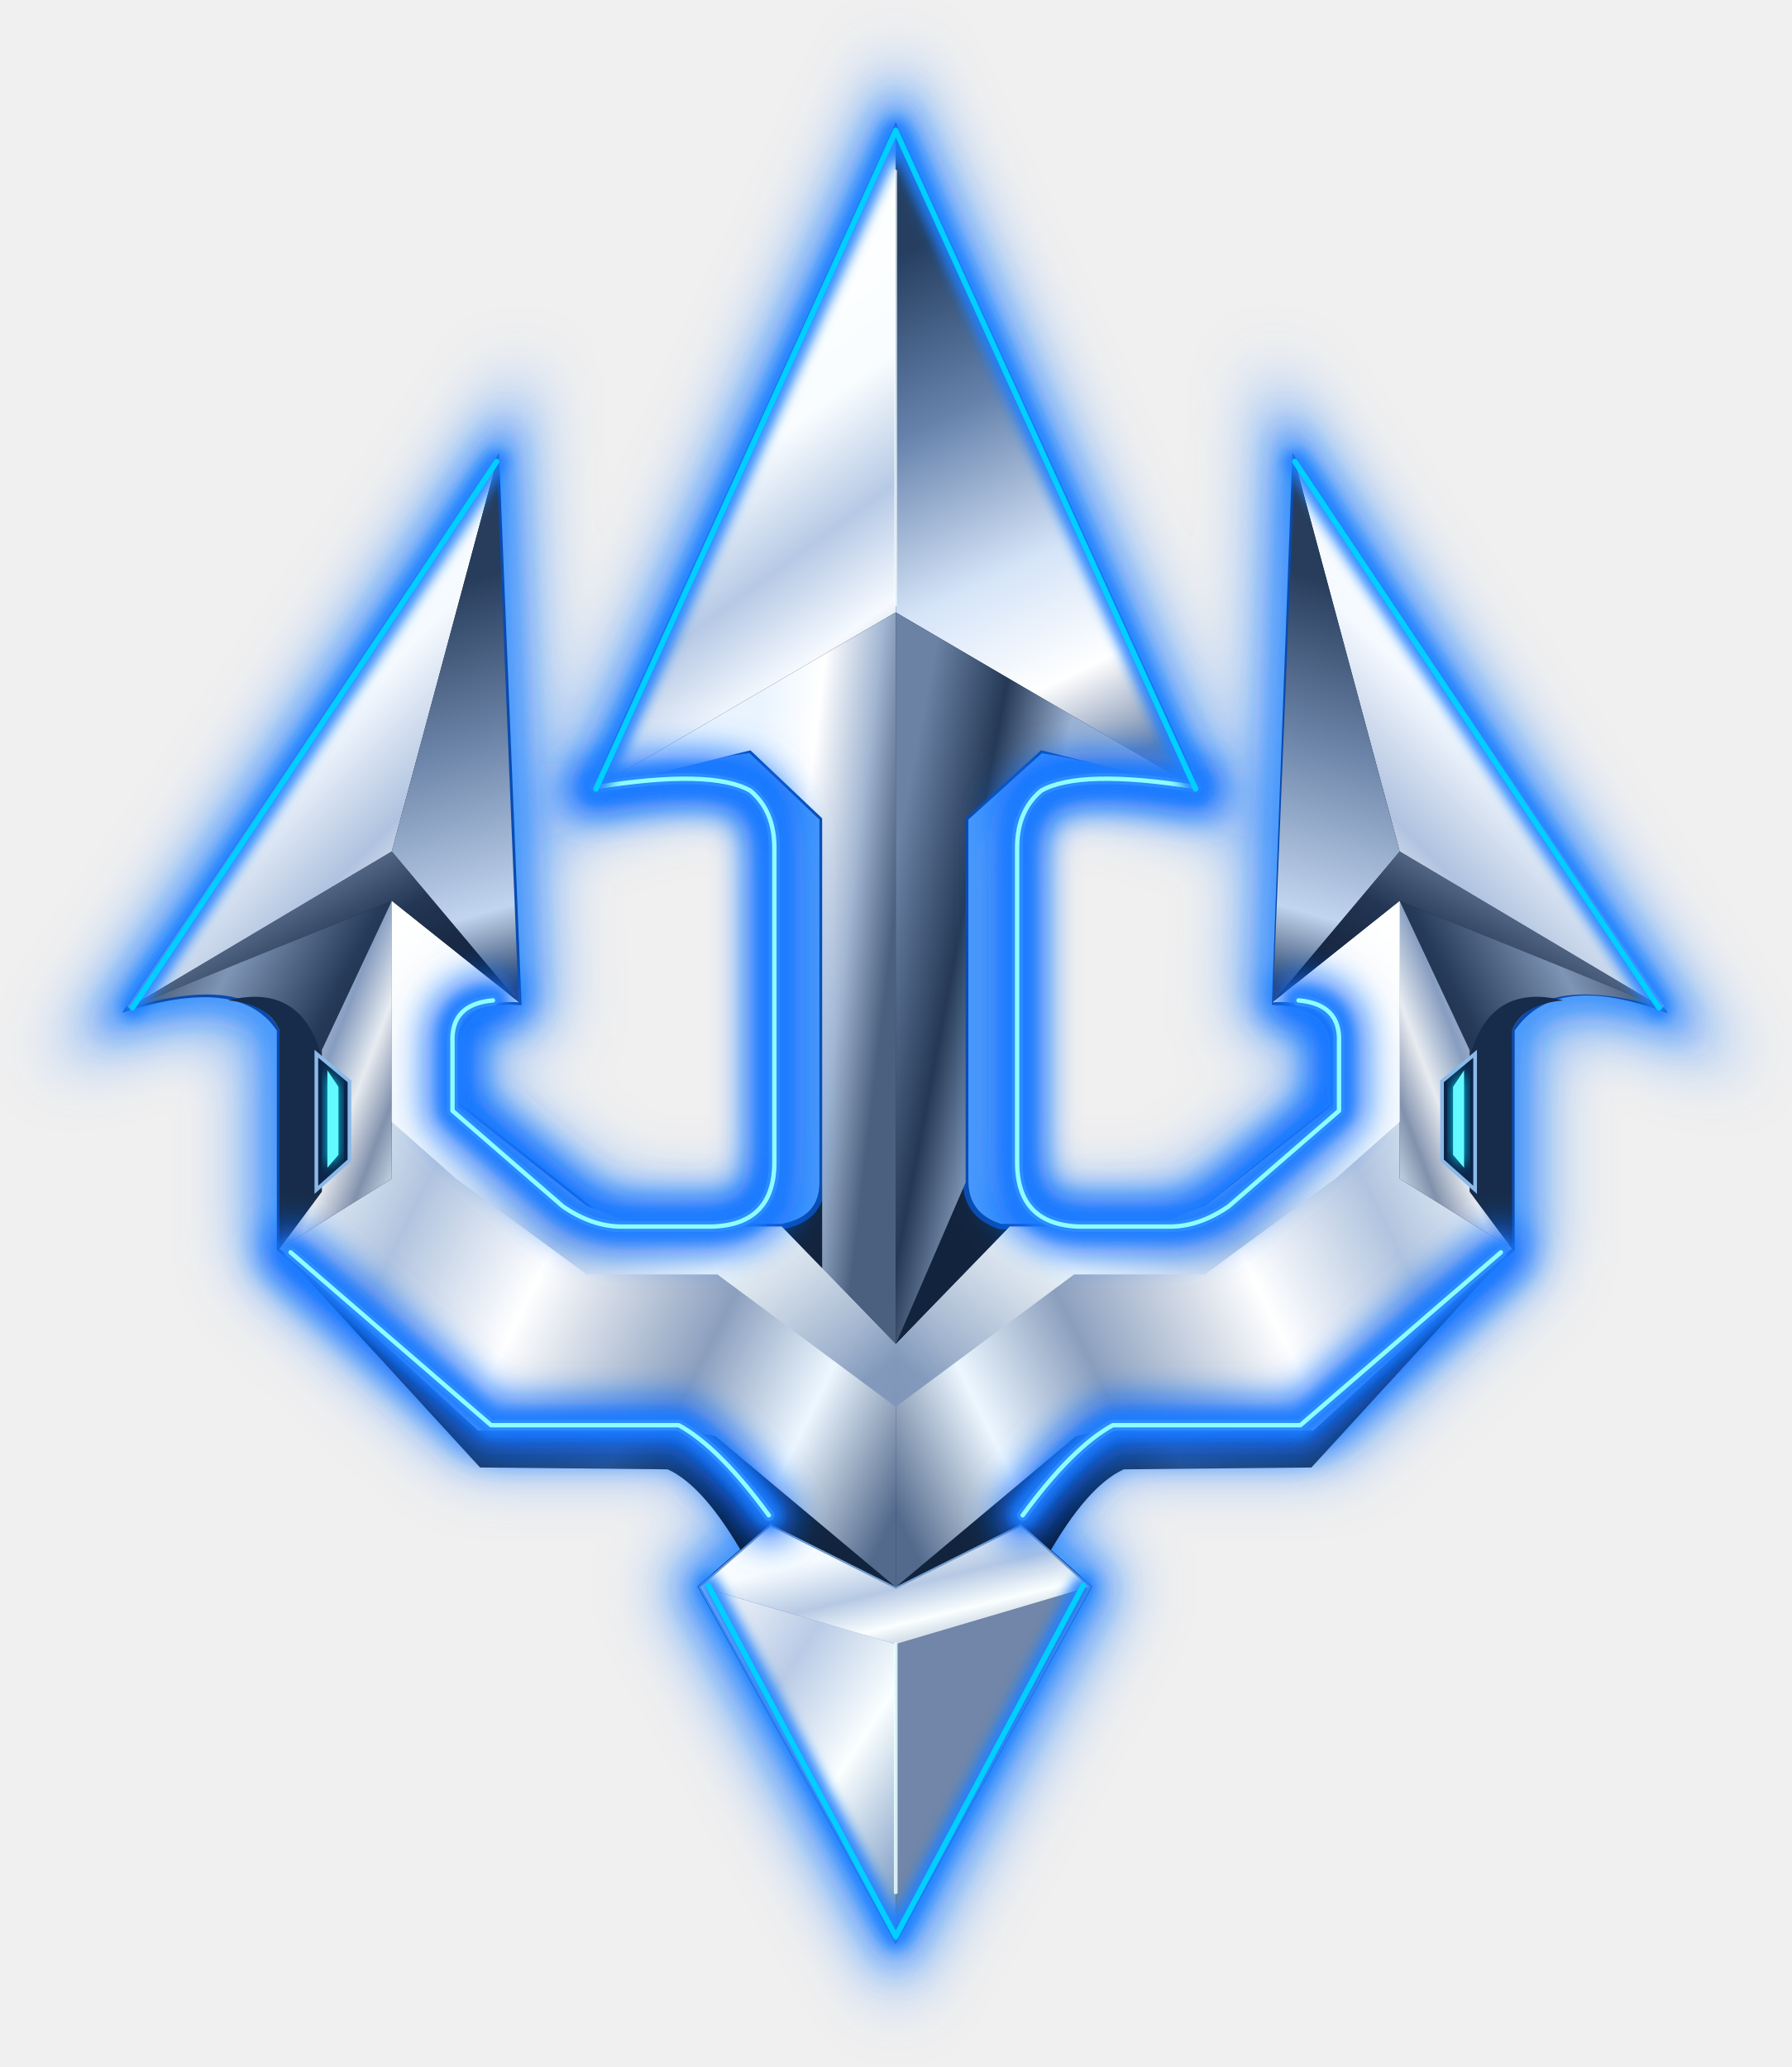
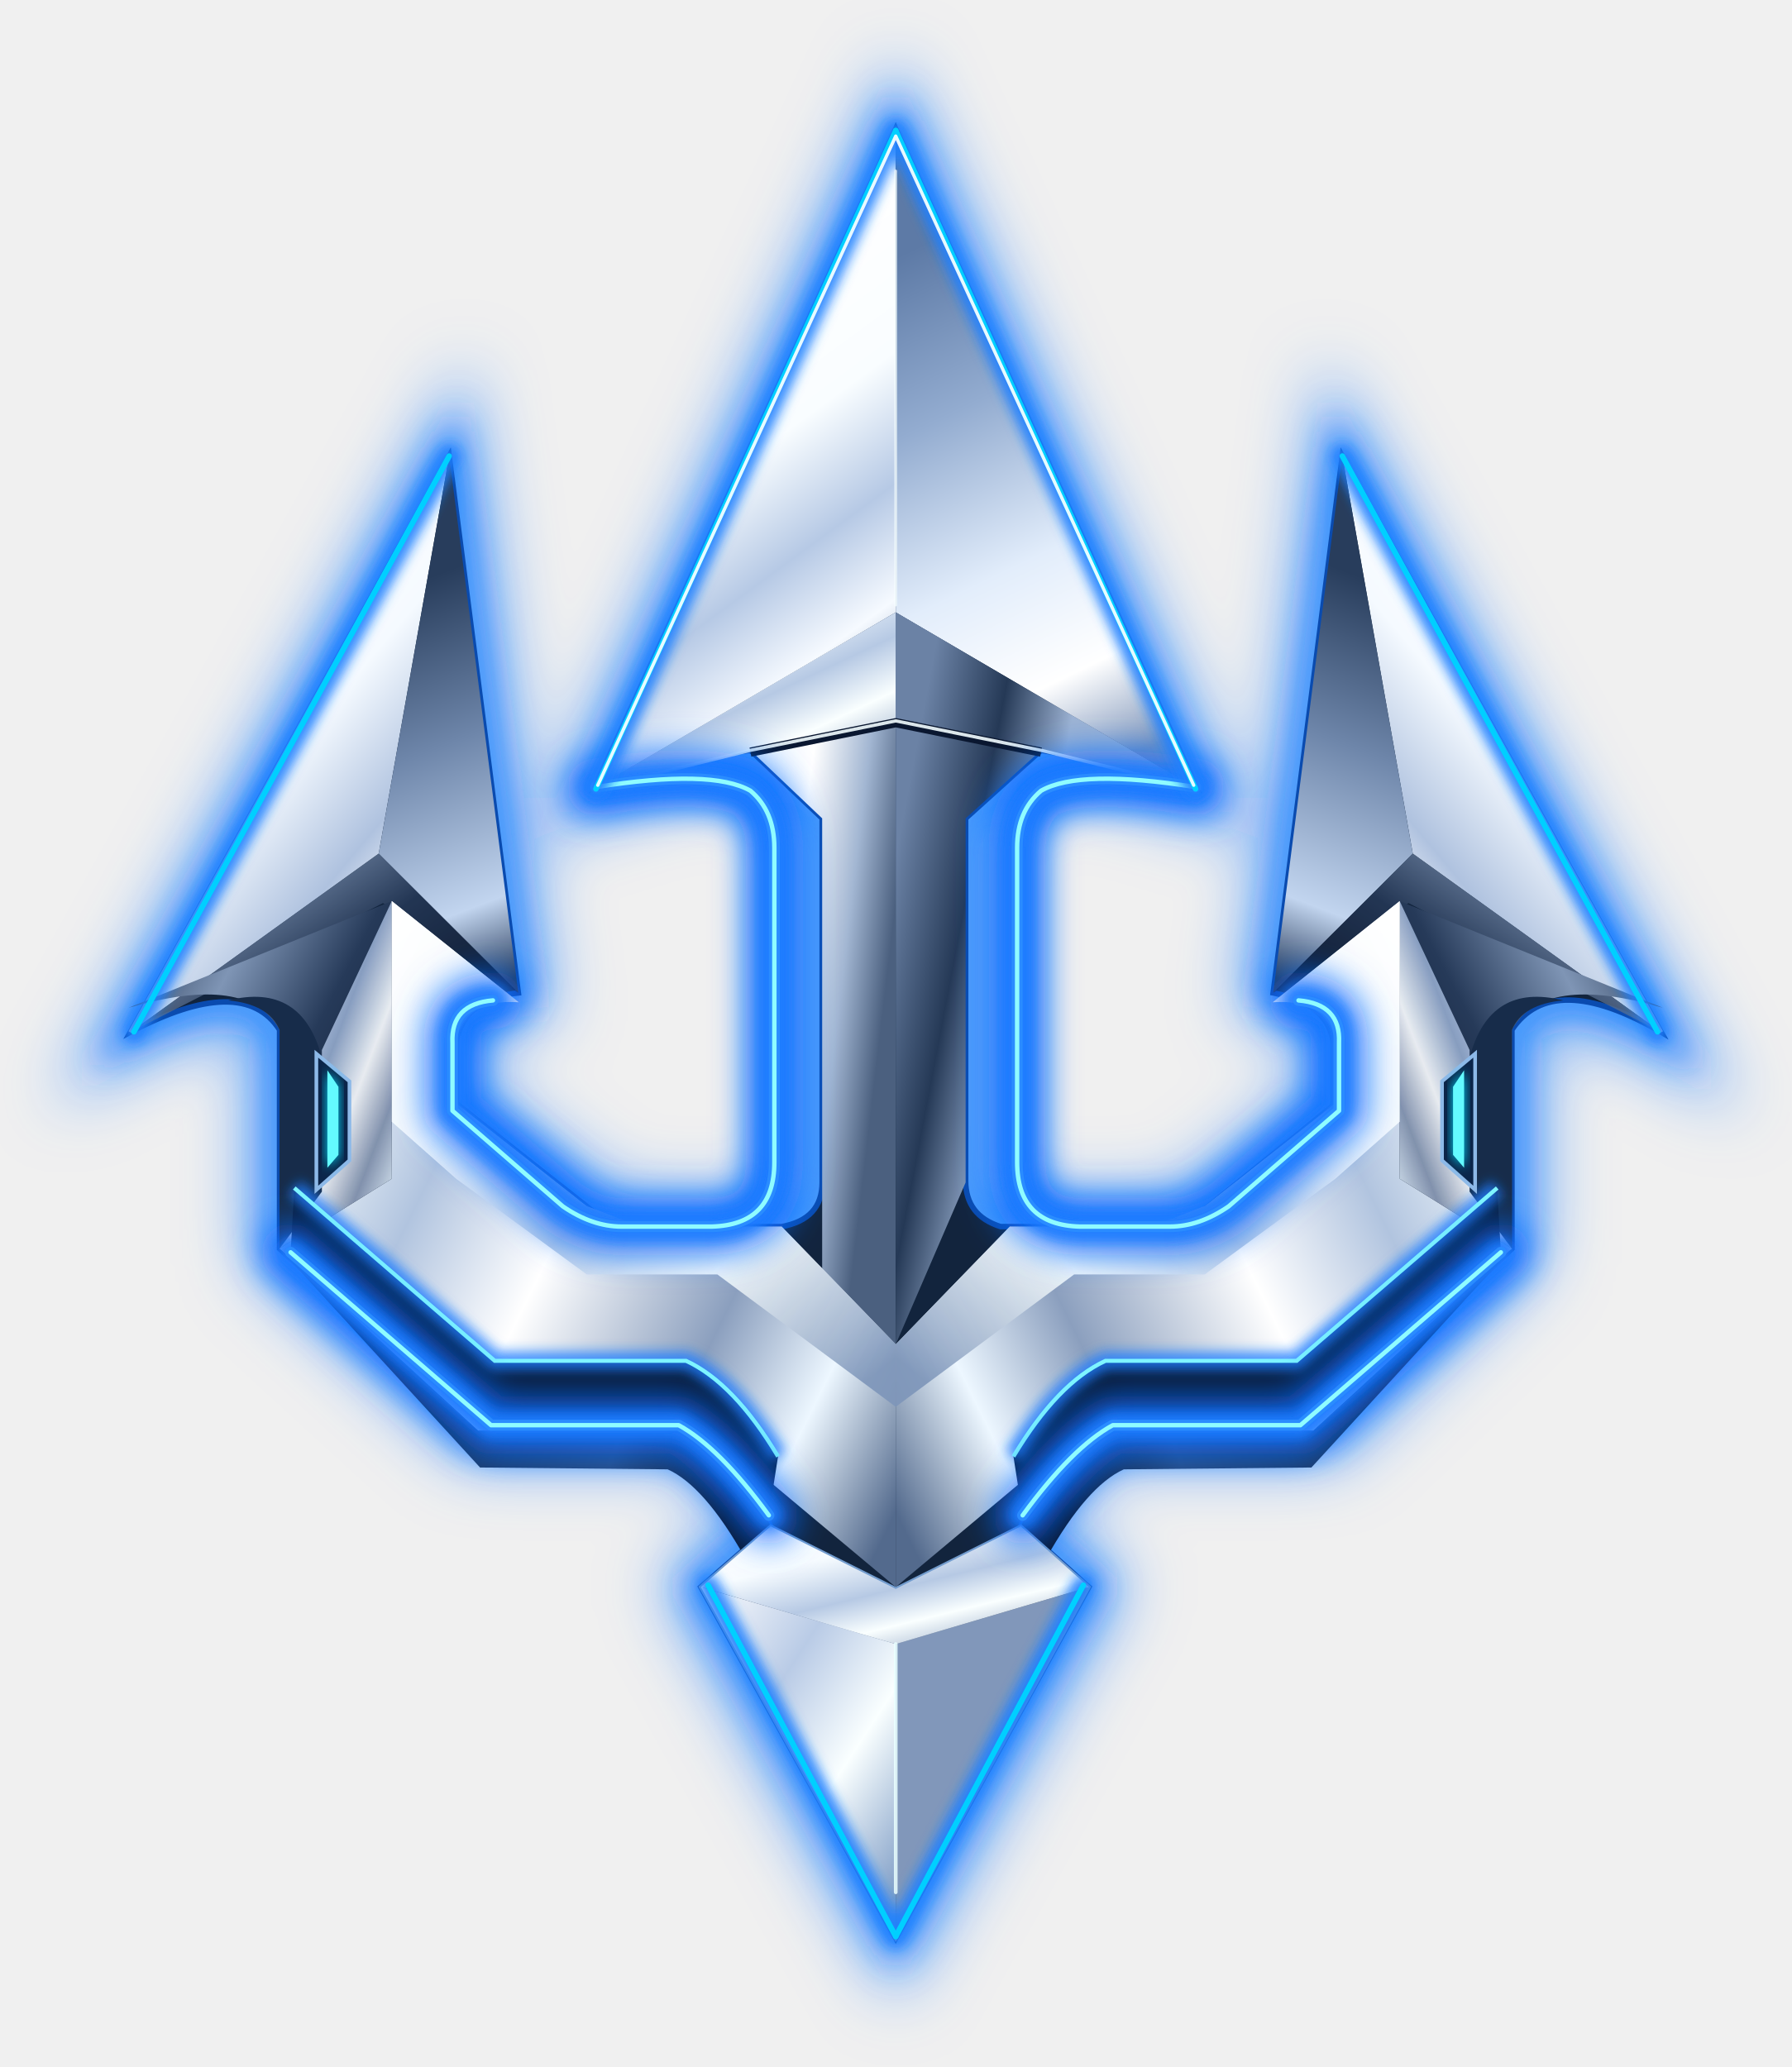
<svg xmlns="http://www.w3.org/2000/svg" viewBox="217 -40 974 1124" role="img" aria-label="Futuristic polished titanium trident emblem with electric blue neon accents">
  <defs>
    <linearGradient id="silver" x1="0" y1="0" x2=".85" y2="1">
      <stop stop-color="#ffffff" />
      <stop offset=".22" stop-color="#eaf4ff" />
      <stop offset=".48" stop-color="#8fa6c9" />
      <stop offset=".66" stop-color="#f9fcff" />
      <stop offset=".83" stop-color="#8b9bb7" />
      <stop offset="1" stop-color="#e5f4ff" />
    </linearGradient>
    <linearGradient id="bright" x1=".08" y1="0" x2=".88" y2="1">
      <stop stop-color="#ffffff" />
      <stop offset=".28" stop-color="#f7fcff" />
      <stop offset=".53" stop-color="#b6c9e4" />
      <stop offset=".72" stop-color="#faffff" />
      <stop offset="1" stop-color="#7e96ba" />
    </linearGradient>
    <linearGradient id="dark" x1="0" y1="0" x2="1" y2=".7">
      <stop stop-color="#152640" />
      <stop offset=".35" stop-color="#7f95b5" />
      <stop offset=".65" stop-color="#263a59" />
      <stop offset="1" stop-color="#101d34" />
    </linearGradient>
    <linearGradient id="centerLeft" gradientUnits="userSpaceOnUse" x1="566" y1="150" x2="709" y2="345">
      <stop stop-color="#ffffff" />
      <stop offset=".34" stop-color="#f9fdff" />
      <stop offset=".58" stop-color="#b6c9e5" />
      <stop offset=".79" stop-color="#f6faff" />
      <stop offset="1" stop-color="#869cbd" />
    </linearGradient>
    <linearGradient id="centerRight" gradientUnits="userSpaceOnUse" x1="704" y1="100" x2="834" y2="370">
-       <stop stop-color="#263f61" />
-       <stop offset=".30" stop-color="#6682ac" />
-       <stop offset=".60" stop-color="#d5e4f8" />
+       <stop stop-color="#5d7aa6" />
+       <stop offset=".30" stop-color="#93acd0" />
+       <stop offset=".60" stop-color="#e2edfb" />
      <stop offset=".82" stop-color="#ffffff" />
-       <stop offset="1" stop-color="#7186a8" />
+       <stop offset="1" stop-color="#8197ba" />
    </linearGradient>
    <linearGradient id="stemLeft" gradientUnits="userSpaceOnUse" x1="625" y1="390" x2="710" y2="400">
      <stop stop-color="#e9f4ff" />
      <stop offset=".37" stop-color="#ffffff" />
      <stop offset=".72" stop-color="#a2b6d2" />
      <stop offset="1" stop-color="#4b607f" />
    </linearGradient>
    <linearGradient id="stemRight" gradientUnits="userSpaceOnUse" x1="705" y1="420" x2="784" y2="435">
      <stop stop-color="#6b82a5" />
      <stop offset=".52" stop-color="#253956" />
      <stop offset="1" stop-color="#9db3d3" />
    </linearGradient>
    <linearGradient id="sideLight" gradientUnits="userSpaceOnUse" x1="330" y1="320" x2="475" y2="465">
      <stop stop-color="#ffffff" />
      <stop offset=".35" stop-color="#f5faff" />
      <stop offset=".65" stop-color="#afc2df" />
      <stop offset=".85" stop-color="#ffffff" />
      <stop offset="1" stop-color="#899ebd" />
    </linearGradient>
    <linearGradient id="sideDark" gradientUnits="userSpaceOnUse" x1="438" y1="285" x2="498" y2="497">
      <stop stop-color="#283d5c" />
      <stop offset=".40" stop-color="#6e86aa" />
      <stop offset=".80" stop-color="#c2d5ef" />
      <stop offset="1" stop-color="#263a59" />
    </linearGradient>
    <linearGradient id="arm" gradientUnits="userSpaceOnUse" x1="370" y1="590" x2="715" y2="760">
      <stop stop-color="#faffff" />
      <stop offset=".20" stop-color="#b1c4df" />
      <stop offset=".40" stop-color="#ffffff" />
      <stop offset=".66" stop-color="#8b9fbe" />
      <stop offset=".83" stop-color="#edf7ff" />
      <stop offset="1" stop-color="#536a8d" />
    </linearGradient>
    <linearGradient id="armShade" gradientUnits="userSpaceOnUse" x1="410" y1="670" x2="625" y2="748">
      <stop stop-color="#0c1a33" />
      <stop offset=".4" stop-color="#1d3a66" />
      <stop offset=".7" stop-color="#2b4c7e" />
      <stop offset="1" stop-color="#0b1730" />
    </linearGradient>
    <linearGradient id="bottom" x1="0" y1="0" x2=".85" y2="1">
      <stop stop-color="#ffffff" />
      <stop offset=".36" stop-color="#b9cbe6" />
      <stop offset=".66" stop-color="#faffff" />
      <stop offset="1" stop-color="#819fc7" />
    </linearGradient>
    <linearGradient id="electric" x1="0" y1="0" x2="1" y2="0">
      <stop stop-color="#00f7ff" />
      <stop offset=".46" stop-color="#0073ff" />
      <stop offset="1" stop-color="#7cffff" />
    </linearGradient>
    <filter id="halo" x="-70%" y="-70%" width="240%" height="240%">
      <feGaussianBlur stdDeviation="9" />
    </filter>
    <filter id="wide" x="-70%" y="-70%" width="240%" height="240%">
      <feGaussianBlur stdDeviation="18" />
    </filter>
    <filter id="soft" x="-50%" y="-50%" width="200%" height="200%">
      <feGaussianBlur stdDeviation="3" />
    </filter>
-     <path id="outer" d="M704 30 L868 389 Q816 373 783 368 L742 405 L742 602 Q742 621 761 627 L845 627 Q861 627 874 616 L942 561 L942 528 Q940 506 910 505 L921 211 L1120 508 Q1061 487 1039 520 L1039 639 L936 738 L816 738 Q788 757 772 790 L809 823 L704 1014 L598 823 L636 790 Q621 756 592 738 L477 738 L369 639 L369 520 Q349 489 287 508 L487 211 L499 505 Q470 503 465 526 L465 560 L536 616 Q549 627 565 627 L642 627 Q664 623 664 603 L664 405 L625 368 Q596 371 540 389 Z" />
+     <path id="outer" d="M704 30 L868 389 Q816 373 783 368 L742 405 L742 602 Q742 621 761 627 L845 627 Q861 627 874 616 L942 561 L942 528 Q940 506 909.2 499.9 L946.8 208 L1120.2 521.3 Q1061 487 1039 520 L1039 639 L936 738 L816 738 Q788 757 772 790 L809 823 L704 1014 L598 823 L636 790 Q621 756 592 738 L477 738 L369 639 L369 520 Q349 489 287.8 521.3 L461.2 208 L498.8 499.9 Q470 503 465 526 L465 560 L536 616 Q549 627 565 627 L642 627 Q664 623 664 603 L664 405 L625 368 Q596 371 540 389 Z" />
    <path id="leftNeon" d="M541 388 Q604 378 625 390 Q638 401 638 421 L638 592 Q638 626 604 627 L555 627 Q539 627 523 616 L463 564 L463 527 Q462 506 485 504" />
    <path id="lowerNeon" d="M375 641 L484 735 L586 735 Q608 747 635 784" />
-     <path id="leftEdge" d="M289 508 L487 211 M704 31 L541 389 M602 822 L704 1013" />
+     <path id="leftEdge" d="M289.8 521.1 L461.2 208 M704 31 L541 389 M602 822 L704 1013" />
  </defs>
  <g fill="none" stroke="#0a6cff" stroke-width="34" opacity=".55" filter="url(#wide)">
    <use href="#outer" />
  </g>
  <g fill="none" stroke="#1a86ff" stroke-width="16" opacity=".95" filter="url(#halo)">
    <use href="#outer" />
    <use href="#leftNeon" />
    <use href="#lowerNeon" />
    <use href="#leftNeon" transform="translate(1408 0) scale(-1 1)" />
    <use href="#lowerNeon" transform="translate(1408 0) scale(-1 1)" />
  </g>
  <use href="#outer" fill="#12243d" stroke="#0a4baf" stroke-width="3" />
  <path d="M704 30 L704 293 L540 389 Z" fill="url(#centerLeft)" />
  <path d="M704 30 L868 389 L704 293 Z" fill="url(#centerRight)" />
  <path d="M540 389 L704 293 L704 691 L664 655 L664 405 L625 368 Z" fill="url(#stemLeft)" />
  <path d="M704 293 L868 389 L783 368 L742 405 L742 603 L704 691 Z" fill="url(#stemRight)" />
-   <g id="leftHead">
+   <path d="M540 389 L704 293 L704 352 L625 368 Z" fill="url(#bright)" />
+   <path d="M868 389 L704 293 L704 352 L783 368 Z" fill="url(#stemRight)" />
+   <path d="M625 369 L704 353 L783 369" fill="none" stroke="#0a1730" stroke-width="5" stroke-linejoin="round" />
+   <path d="M540 389 L625 368 L704 352 L783 368 L868 389" fill="none" stroke="#f2fdff" stroke-width="1.8" stroke-linejoin="round" opacity=".9" />
+   <g id="leftHead" transform="rotate(-5 440 505)">
    <path d="M487 211 L430 423 L287 508 Z" fill="url(#sideLight)" />
    <path d="M487 211 L499 505 L430 423 Z" fill="url(#sideDark)" />
    <path d="M287 508 L430 423 L499 505 L430 450 Z" fill="url(#dark)" opacity=".8" />
    <path d="M487 211 L287 508" stroke="#e7fcff" stroke-width="2.2" opacity=".8" />
  </g>
  <use href="#leftHead" transform="translate(1408 0) scale(-1 1)" />
  <g id="leftSupport">
    <path d="M287 508 Q352 489 369 520 L369 639 L430 601 L430 450 Z" fill="url(#dark)" />
    <path d="M369 520 Q363 506 341 504 Q381 494 392 535 L392 607 L369 639 Z" fill="#172c4a" />
    <path d="M430 450 L499 505 Q467 503 465 526 L465 560 L536 616 L565 627 L642 627 L704 691 L704 823 L606 741 L592 738 L477 738 L369 639 L430 601 Z" fill="url(#arm)" />
    <path d="M369 639 L477 738 L592 738 Q621 756 636 790 L622 807 Q600 768 580 759 L478 758 Z" fill="url(#armShade)" />
    <path d="M430 450 L430 601 L369 639 L392 608 L392 531 Z" fill="url(#silver)" opacity=".92" />
    <path d="M430 450 L430 570 L465 601 L536 653 L607 653 L704 725 L704 691 L642 627 L565 627 L536 616 L465 560 L465 526 Q470 503 499 505 Z" fill="url(#bright)" opacity=".92" />
  </g>
  <use href="#leftSupport" transform="translate(1408 0) scale(-1 1)" />
+   <g id="leftGroove">
+     <path d="M377 606 L486 700 L590 700 Q616 712 640 752 L635 784 Q608 747 586 735 L484 735 L375 641 Z" fill="#0c1b36" />
+     <path d="M377 606 L486 700 L590 700 Q616 712 640 752" fill="none" stroke="#1a7dff" stroke-width="10" opacity=".8" filter="url(#soft)" />
+     <path d="M377 606 L486 700 L590 700 Q616 712 640 752" fill="none" stroke="#7ff6ff" stroke-width="2.2" />
+   </g>
+   <use href="#leftGroove" transform="translate(1408 0) scale(-1 1)" />
  <path d="M636 790 L704 824 L772 790 L809 823 L704 1014 L598 823 Z" fill="url(#dark)" stroke="#729cce" stroke-width="2" />
  <path d="M598 823 L704 854 L704 1014 Z" fill="url(#bottom)" />
  <path d="M809 823 L704 854 L704 1014 Z" fill="url(#centerRight)" />
  <path d="M598 823 L636 790 L704 824 L772 790 L809 823 L704 854 Z" fill="url(#bright)" />
  <g id="slot">
    <path d="M389 533 L407 548 L407 591 L389 607 Z" fill="#0b254a" stroke="#8db9e8" stroke-width="2" />
    <path d="M395 542 L401 551 L401 588 L395 595 Z" fill="#04dfff" filter="url(#soft)" />
    <path d="M395 542 L401 551 L401 588 L395 595 Z" fill="#63faff" />
  </g>
  <use href="#slot" transform="translate(1408 0) scale(-1 1)" />
  <g fill="none" stroke-linejoin="round" stroke-linecap="round">
    <g stroke="#0a6cff" stroke-width="30" opacity=".85" filter="url(#halo)">
      <use href="#leftNeon" />
      <use href="#leftNeon" transform="translate(1408 0) scale(-1 1)" />
      <use href="#lowerNeon" />
      <use href="#lowerNeon" transform="translate(1408 0) scale(-1 1)" />
    </g>
    <g stroke="#1a7dff" stroke-width="14" opacity=".9" filter="url(#soft)">
      <use href="#leftNeon" />
      <use href="#leftNeon" transform="translate(1408 0) scale(-1 1)" />
      <use href="#lowerNeon" />
      <use href="#lowerNeon" transform="translate(1408 0) scale(-1 1)" />
    </g>
    <g stroke="#2a8cff" stroke-width="6">
      <use href="#leftNeon" />
      <use href="#leftNeon" transform="translate(1408 0) scale(-1 1)" />
      <use href="#lowerNeon" />
      <use href="#lowerNeon" transform="translate(1408 0) scale(-1 1)" />
    </g>
    <g stroke="#8ffcff" stroke-width="2.4">
      <use href="#leftNeon" />
      <use href="#leftNeon" transform="translate(1408 0) scale(-1 1)" />
      <use href="#lowerNeon" />
      <use href="#lowerNeon" transform="translate(1408 0) scale(-1 1)" />
    </g>
  </g>
  <g fill="none" stroke-linecap="round" stroke-linejoin="round">
    <g stroke="#1a80ff" stroke-width="12" opacity=".9" filter="url(#soft)">
      <use href="#leftEdge" />
      <use href="#leftEdge" transform="translate(1408 0) scale(-1 1)" />
    </g>
    <g stroke="#00cfff" stroke-width="3">
      <use href="#leftEdge" />
      <use href="#leftEdge" transform="translate(1408 0) scale(-1 1)" />
    </g>
    <path d="M704 53 L704 289" stroke="#f7ffff" stroke-width="1.5" opacity=".7" />
+     <path d="M704 34 L542 387 M704 34 L866 387" stroke="#ffffff" stroke-width="1.8" opacity=".9" />
    <path d="M704 854 L704 989" stroke="#eaffff" stroke-width="2" opacity=".85" />
  </g>
</svg>
